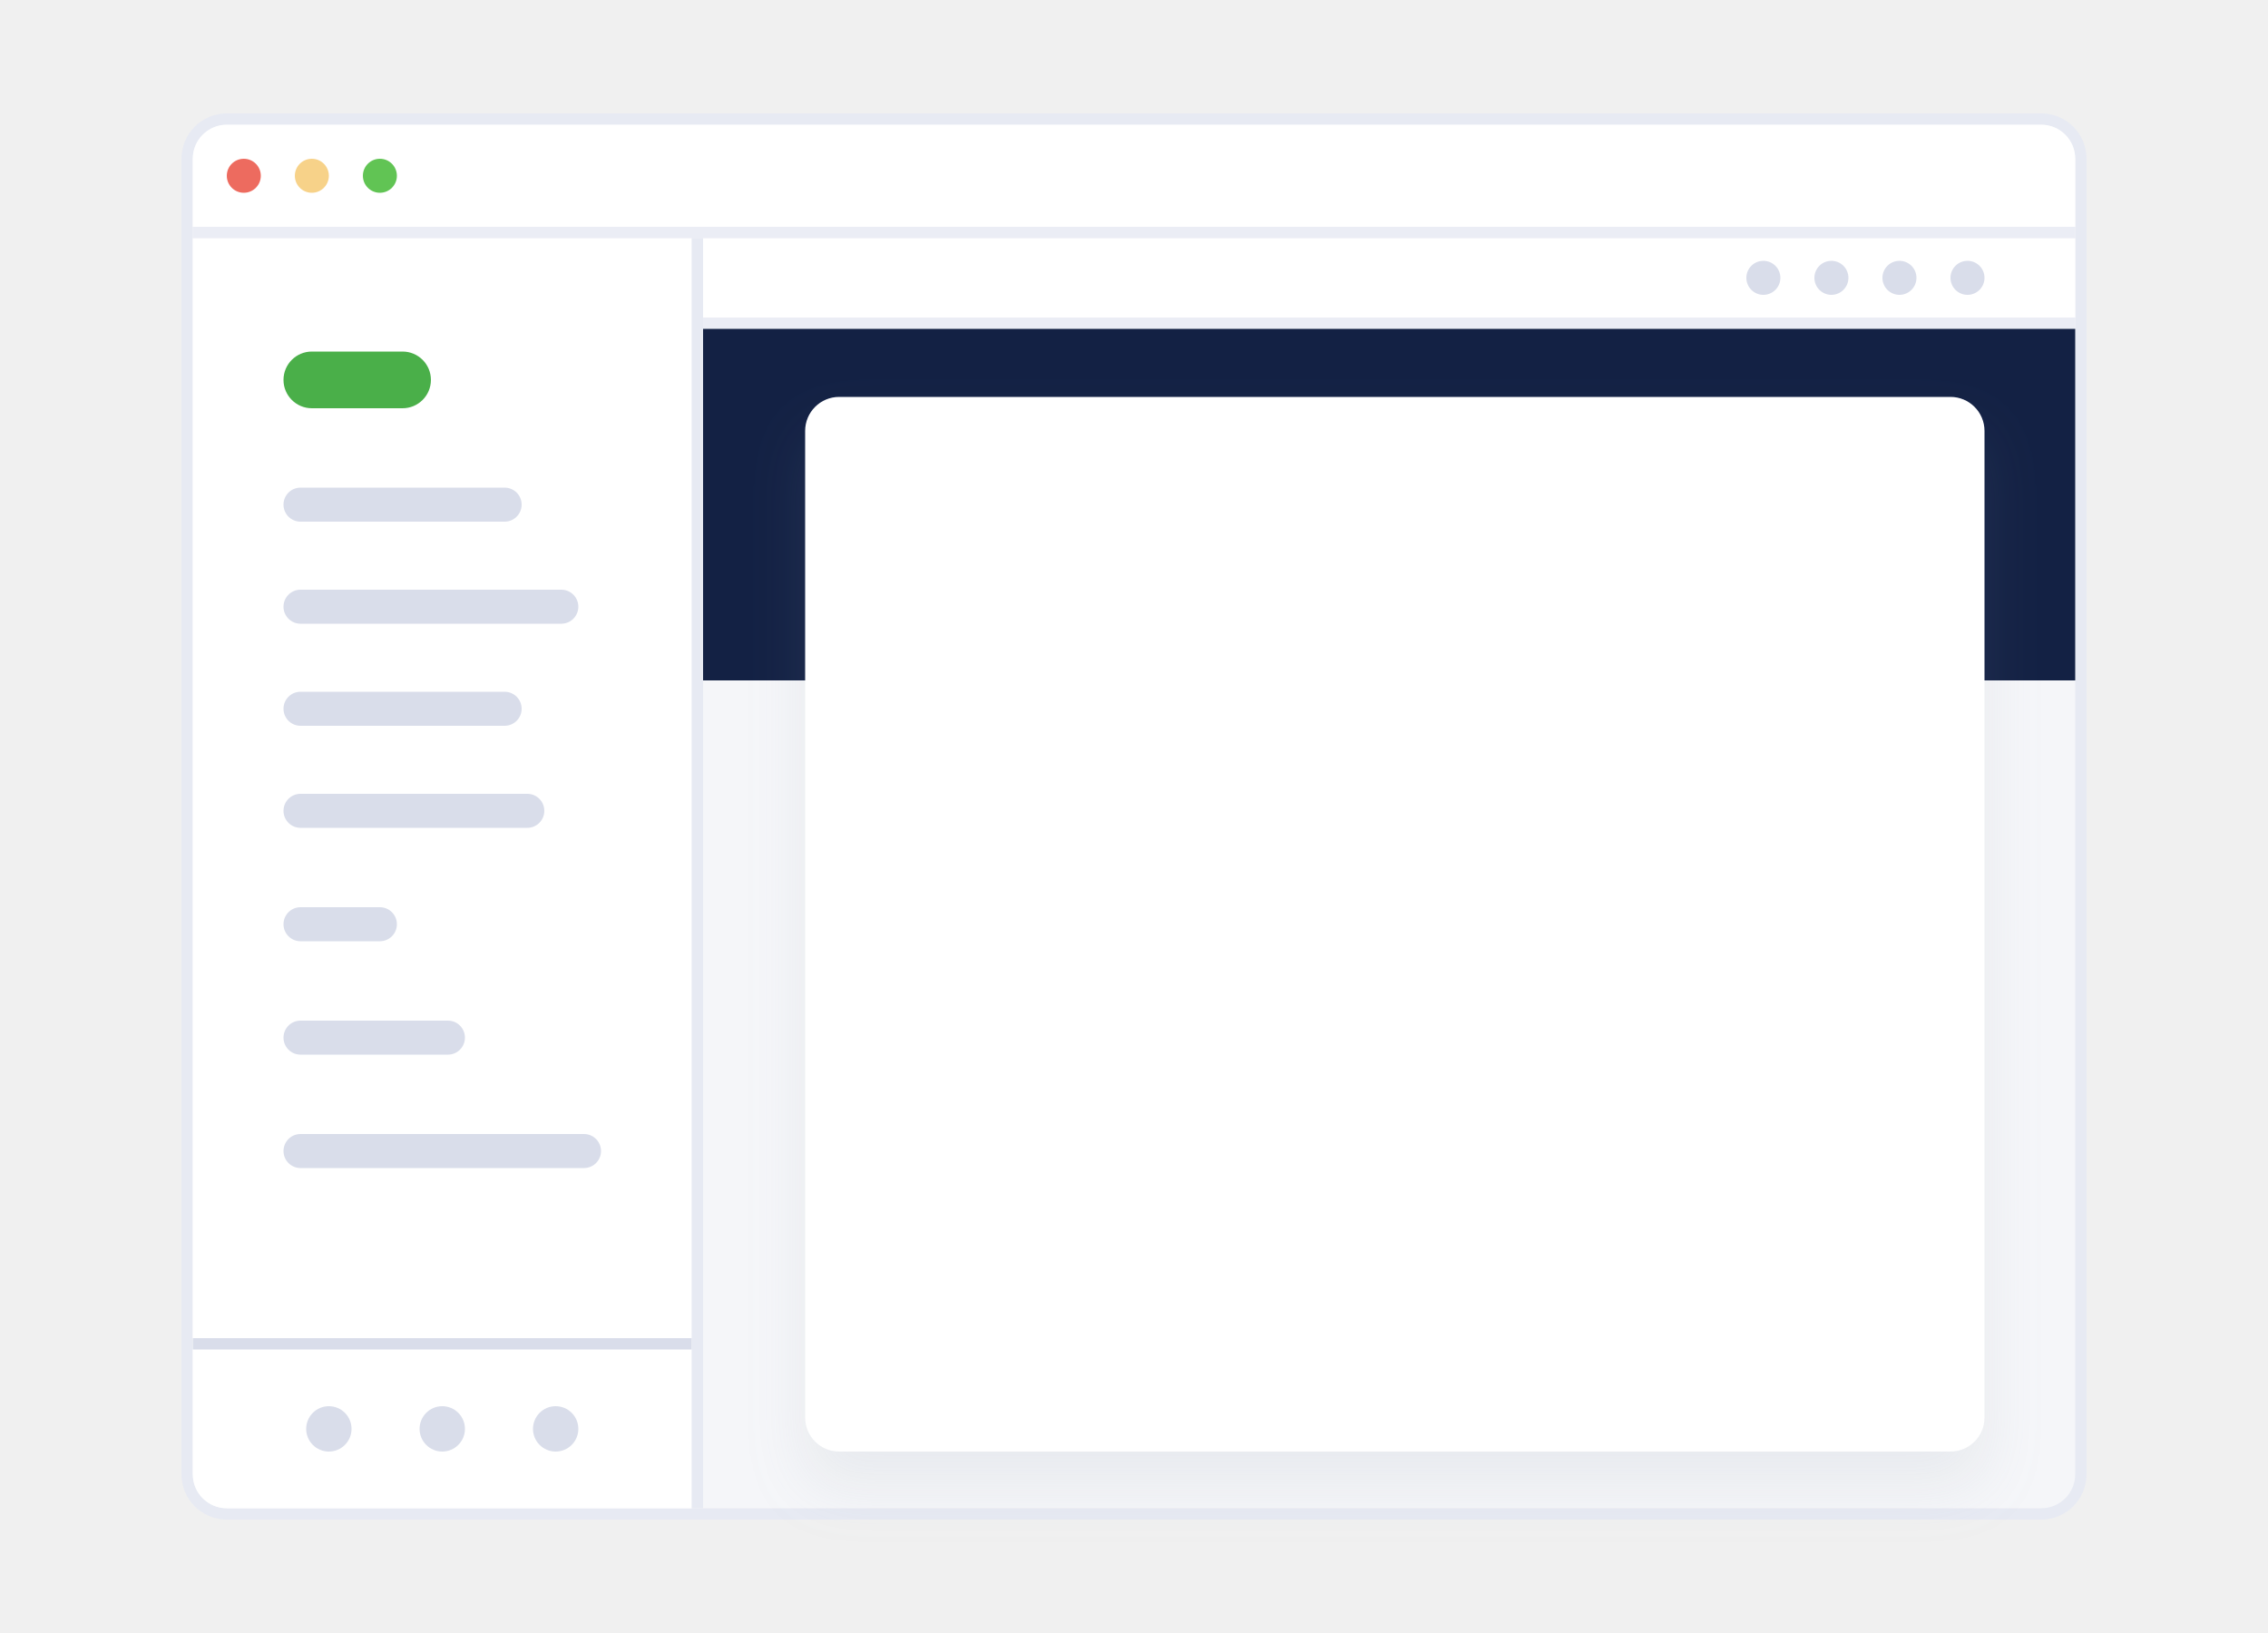
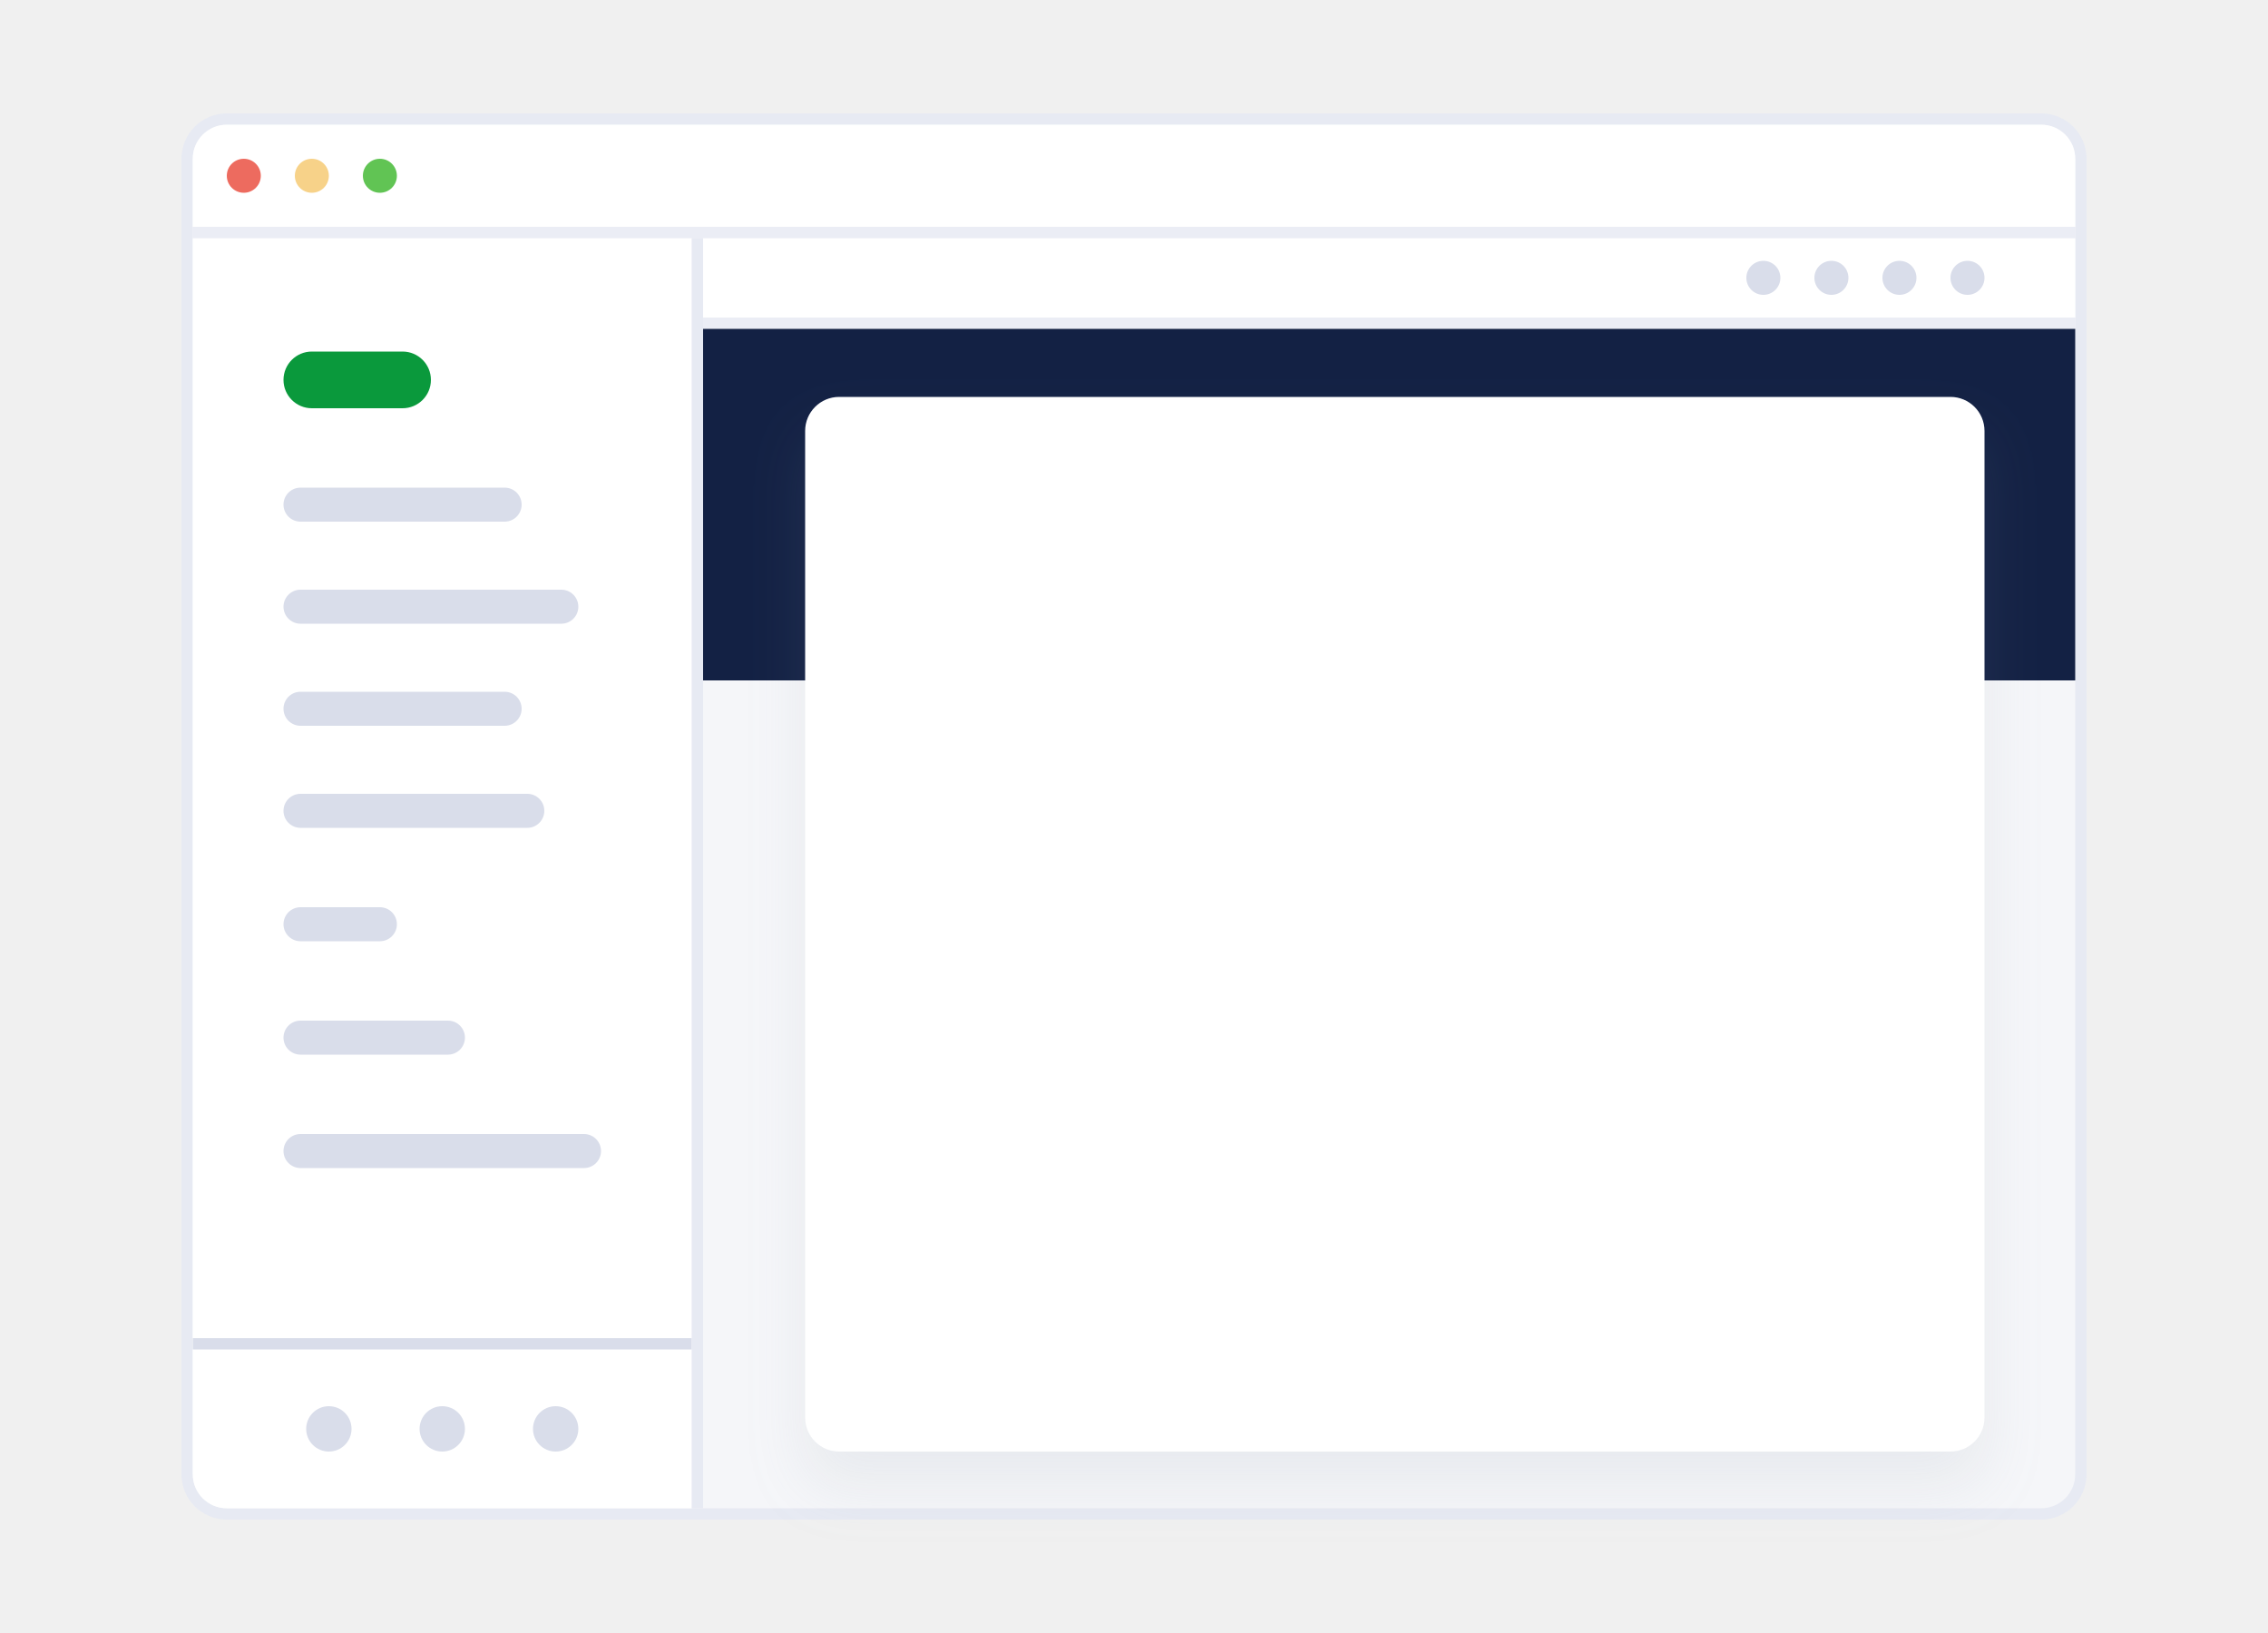
<svg xmlns="http://www.w3.org/2000/svg" width="200" height="144" viewBox="0 0 200 144" fill="none">
  <rect x="16.5" y="10.5" width="167" height="123" rx="3.5" fill="#F5F6F9" stroke="#E7EAF3" />
  <path d="M17 14C17 12.343 18.343 11 20 11H180C181.657 11 183 12.343 183 14V20H17V14Z" fill="white" />
  <circle cx="21.5" cy="15.5" r="1.5" fill="#ED6B5F" />
  <circle cx="27.5" cy="15.5" r="1.5" fill="#F7D289" />
  <circle cx="33.5" cy="15.5" r="1.5" fill="#61C454" />
  <path d="M17 21H61V133H20C18.343 133 17 131.657 17 130V21Z" fill="white" />
  <rect x="62" y="21" width="121" height="7" fill="white" />
  <rect x="25" y="61" width="21" height="3" rx="1.5" fill="#D9DDEA" />
  <rect x="25" y="70" width="23" height="3" rx="1.5" fill="#D9DDEA" />
  <rect x="25" y="80" width="10" height="3" rx="1.5" fill="#D9DDEA" />
  <rect x="25" y="90" width="16" height="3" rx="1.5" fill="#D9DDEA" />
  <rect x="25" y="100" width="28" height="3" rx="1.5" fill="#D9DDEA" />
  <rect x="17" y="118" width="44" height="1" fill="#D9DDEA" />
  <rect x="27" y="124" width="4" height="4" rx="2" fill="#D9DDEA" />
  <rect x="37" y="124" width="4" height="4" rx="2" fill="#D9DDEA" />
  <rect x="47" y="124" width="4" height="4" rx="2" fill="#D9DDEA" />
  <rect x="25" y="52" width="26" height="3" rx="1.5" fill="#D9DDEA" />
  <rect x="25" y="43" width="21" height="3" rx="1.5" fill="#D9DDEA" />
  <rect x="172" y="23" width="3" height="3" rx="1.5" fill="#D9DDEA" />
  <rect x="166" y="23" width="3" height="3" rx="1.5" fill="#D9DDEA" />
  <rect x="160" y="23" width="3" height="3" rx="1.5" fill="#D9DDEA" />
  <rect x="154" y="23" width="3" height="3" rx="1.5" fill="#D9DDEA" />
  <rect x="17" y="20" width="166" height="1" fill="#EBEDF5" />
  <rect x="62" y="28" width="121" height="1" fill="#EBEDF5" />
-   <rect x="25" y="31" width="13" height="5" rx="2.5" fill="#4AAF49" />
+   <rect x="25" y="31" width="13" height="5" rx="2.5" fill="#0a993c" />
  <rect x="61" y="21" width="1" height="112" fill="#E7EAF3" />
  <rect x="62" y="29" width="121" height="31" fill="#132144" />
  <g filter="url(#filter0_d_128:53)">
    <rect x="71" y="35" width="104" height="93" rx="3" fill="white" />
  </g>
  <defs>
    <filter id="filter0_d_128:53" x="66" y="33" width="114" height="103" filterUnits="userSpaceOnUse" color-interpolation-filters="sRGB">
      <feFlood flood-opacity="0" result="BackgroundImageFix" />
      <feColorMatrix in="SourceAlpha" type="matrix" values="0 0 0 0 0 0 0 0 0 0 0 0 0 0 0 0 0 0 127 0" result="hardAlpha" />
      <feOffset dy="3" />
      <feGaussianBlur stdDeviation="2.5" />
      <feColorMatrix type="matrix" values="0 0 0 0 0.549 0 0 0 0 0.596 0 0 0 0 0.643 0 0 0 0.125 0" />
      <feBlend mode="normal" in2="BackgroundImageFix" result="effect1_dropShadow_128:53" />
      <feBlend mode="normal" in="SourceGraphic" in2="effect1_dropShadow_128:53" result="shape" />
    </filter>
  </defs>
</svg>
